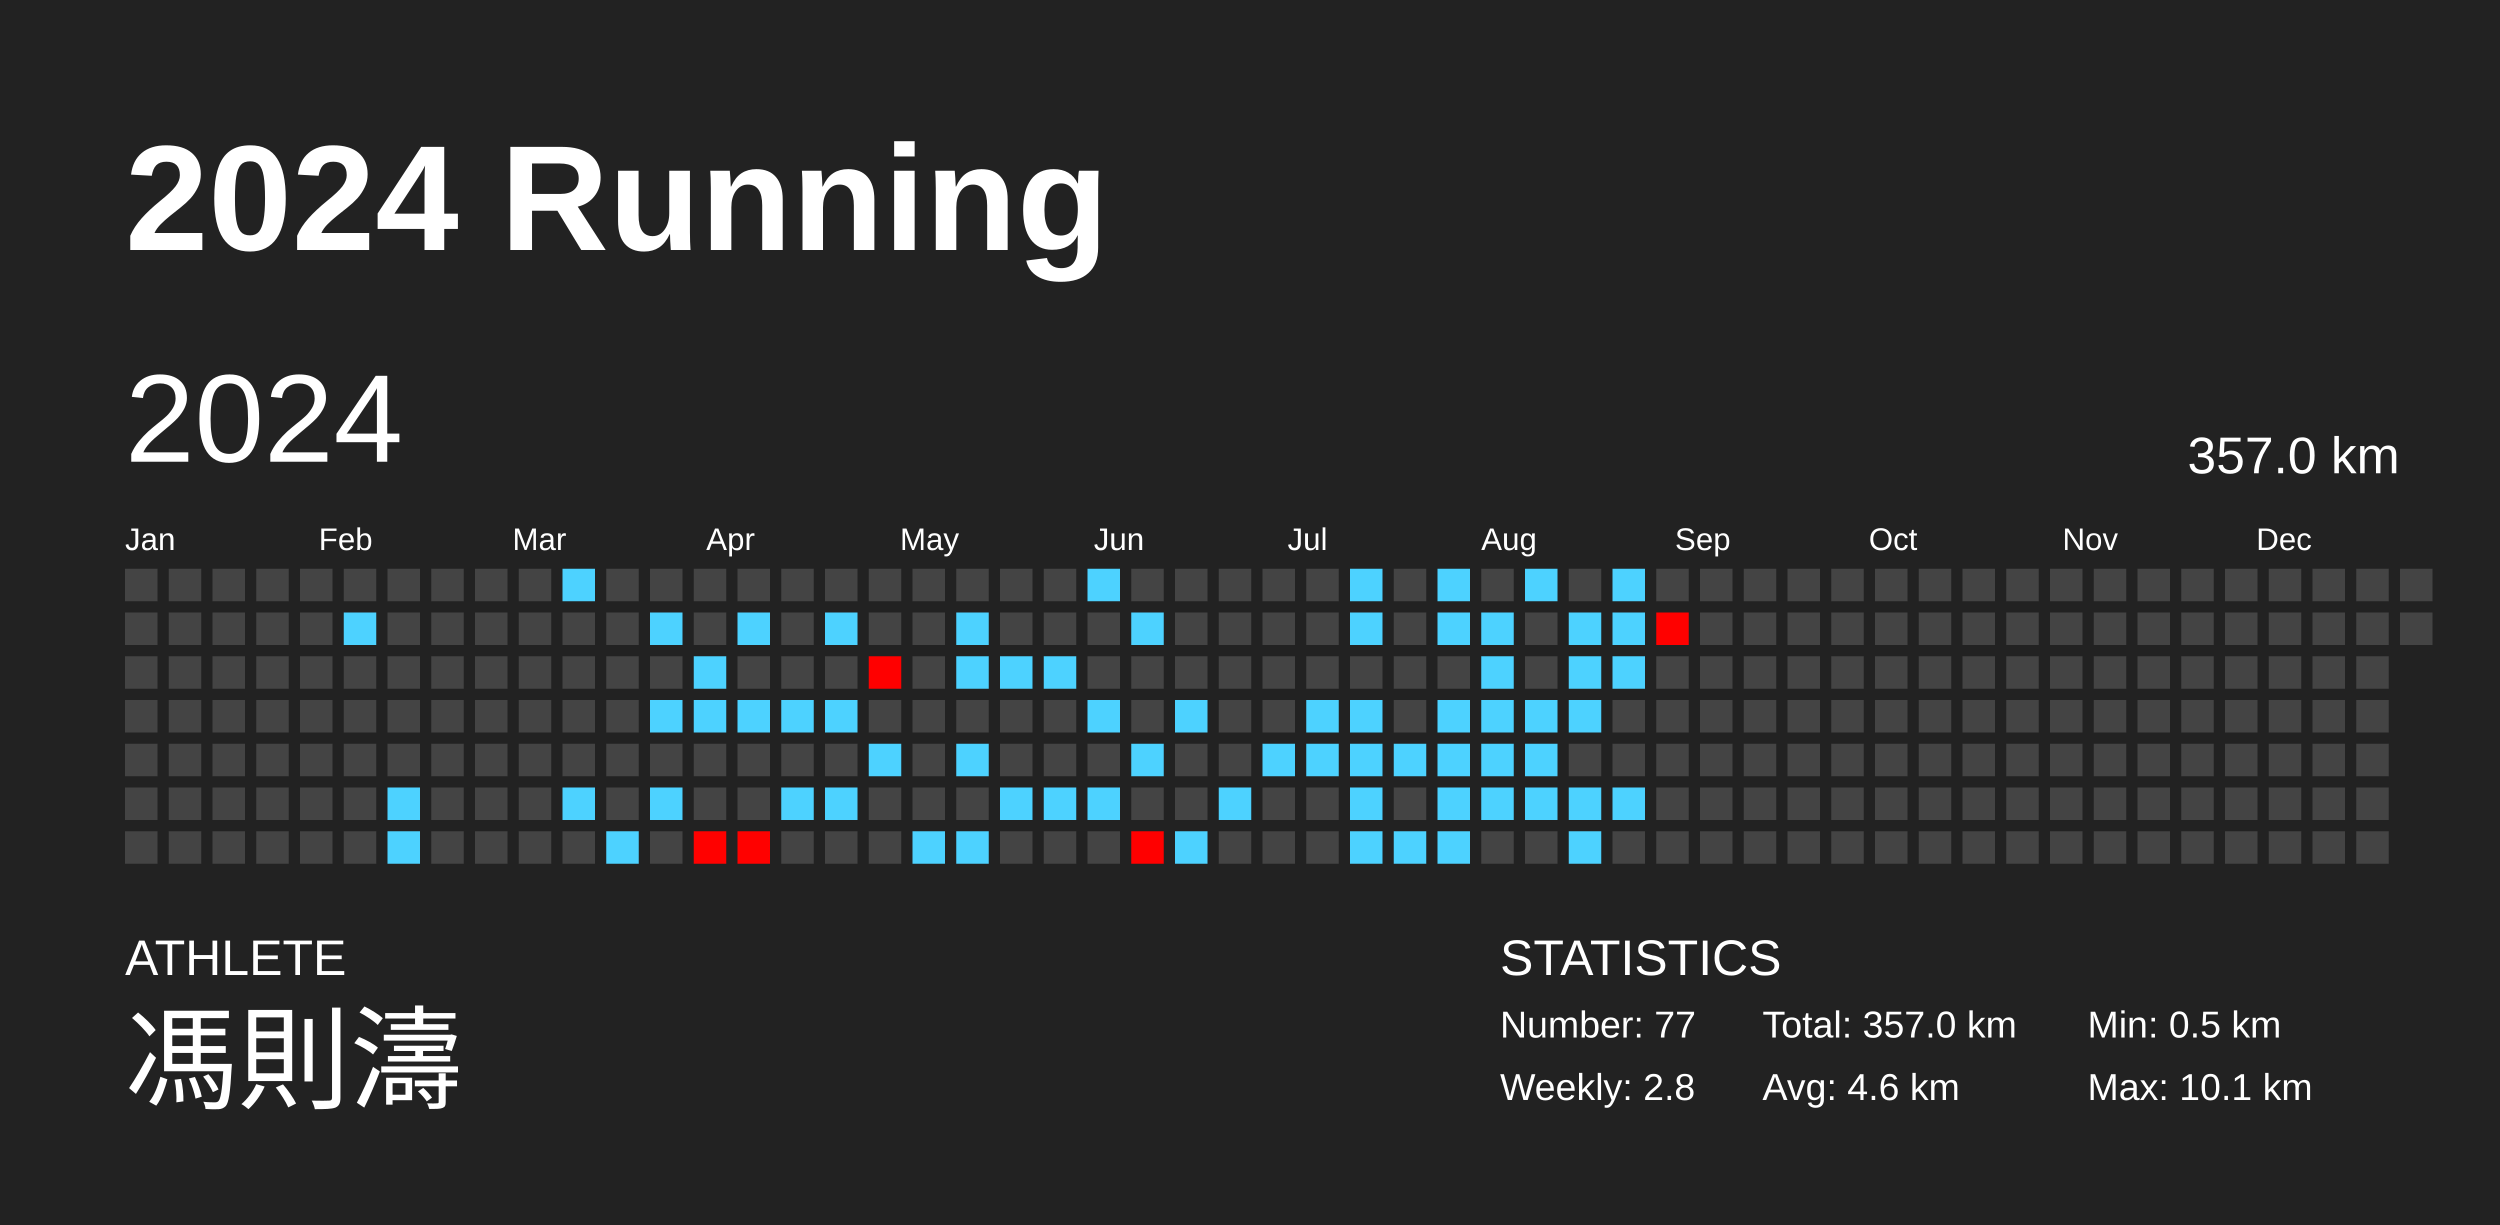
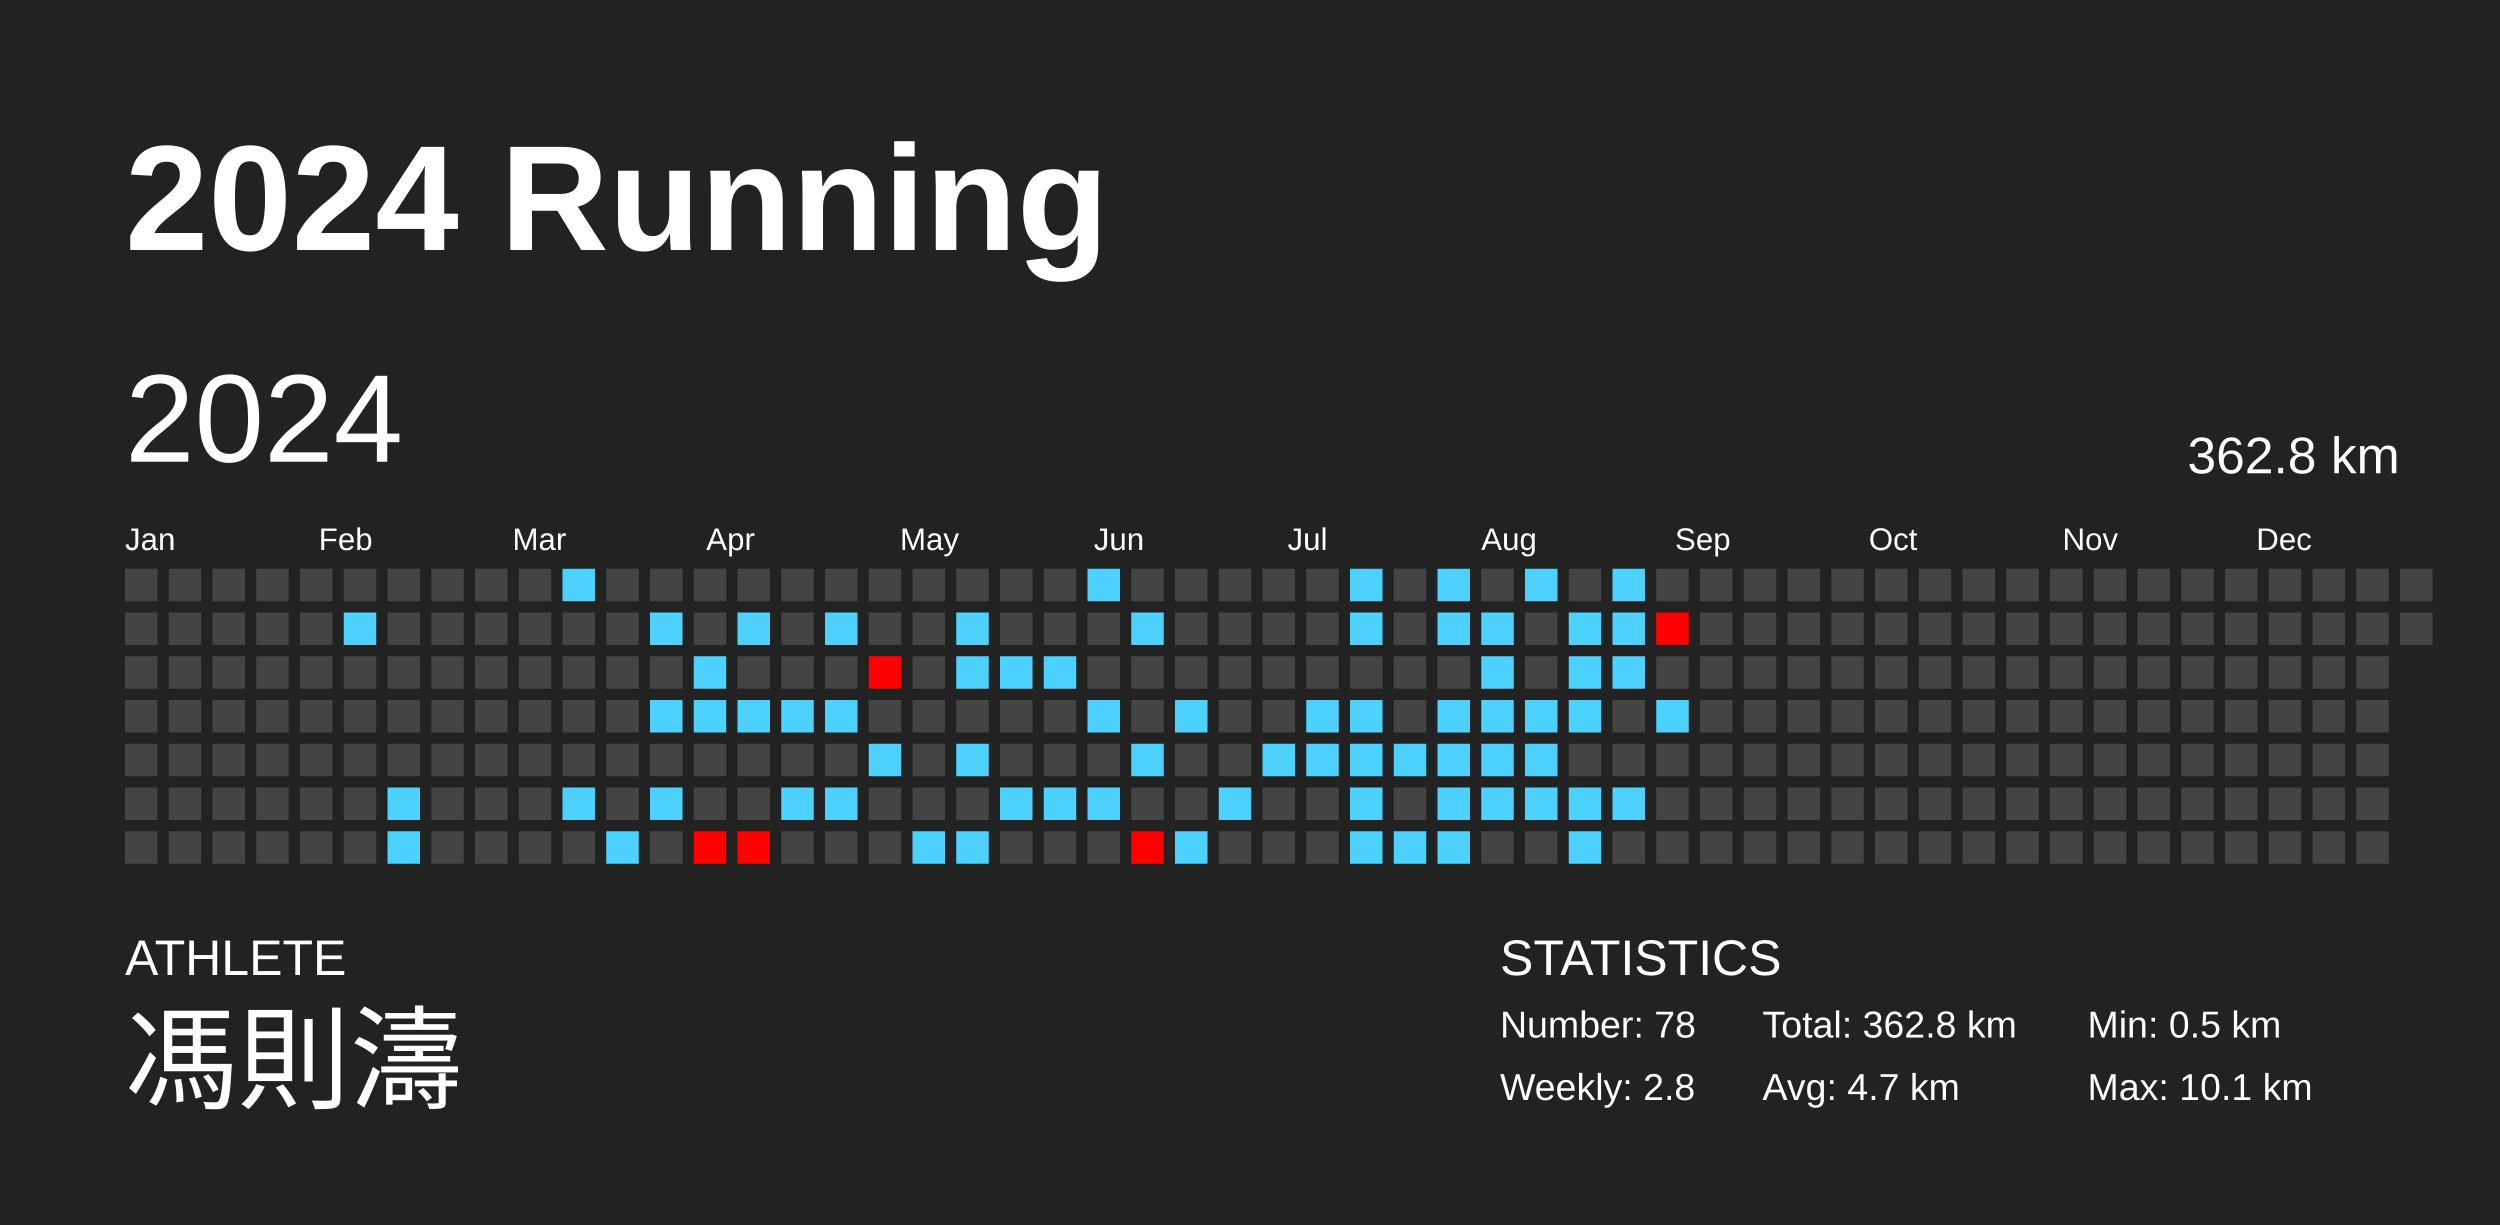
<svg xmlns="http://www.w3.org/2000/svg" baseProfile="full" height="98mm" version="1.1" viewBox="0,0,200,98" width="200mm">
  <defs />
  <rect fill="#222222" height="98" width="200" x="0" y="0" />
  <text fill="#FFFFFF" style="font-size:12px; font-family:Arial; font-weight:bold;" x="10" y="20">2024 Running</text>
  <text fill="#FFFFFF" style="font-size:4px; font-family:Arial" x="10" y="78">ATHLETE</text>
  <text fill="#FFFFFF" style="font-size:9px; font-family:Arial" x="10" y="88">馮則濤</text>
  <text fill="#FFFFFF" style="font-size:4px; font-family:Arial" x="120" y="78">STATISTICS</text>
-   <text fill="#FFFFFF" style="font-size:3px; font-family:Arial" x="120" y="83">Number: 77</text>
+   <text fill="#FFFFFF" style="font-size:3px; font-family:Arial" x="120" y="83">Number: 78</text>
  <text fill="#FFFFFF" style="font-size:3px; font-family:Arial" x="120" y="88">Weekly: 2.8</text>
-   <text fill="#FFFFFF" style="font-size:3px; font-family:Arial" x="141" y="83">Total: 357.0 km</text>
-   <text fill="#FFFFFF" style="font-size:3px; font-family:Arial" x="141" y="88">Avg: 4.6 km</text>
+   <text fill="#FFFFFF" style="font-size:3px; font-family:Arial" x="141" y="83">Total: 362.8 km</text>
+   <text fill="#FFFFFF" style="font-size:3px; font-family:Arial" x="141" y="88">Avg: 4.7 km</text>
  <text fill="#FFFFFF" style="font-size:3px; font-family:Arial" x="167" y="83">Min: 0.5 km</text>
  <text fill="#FFFFFF" style="font-size:3px; font-family:Arial" x="167" y="88">Max: 10.1 km</text>
  <text dominant-baseline="hanging" fill="#FFFFFF" style="font-size:10.0px; font-family:Arial;" x="10" y="30">2024</text>
-   <text dominant-baseline="hanging" fill="#FFFFFF" style="font-size:4.125px; font-family:Arial;" x="175" y="35">357.0 km</text>
+   <text dominant-baseline="hanging" fill="#FFFFFF" style="font-size:4.125px; font-family:Arial;" x="175" y="35">362.8 km</text>
  <text fill="#FFFFFF" style="font-size:2.5px; font-family:Arial" x="10.0" y="44">Jan</text>
  <text fill="#FFFFFF" style="font-size:2.5px; font-family:Arial" x="25.5" y="44">Feb</text>
  <text fill="#FFFFFF" style="font-size:2.5px; font-family:Arial" x="41.0" y="44">Mar</text>
  <text fill="#FFFFFF" style="font-size:2.5px; font-family:Arial" x="56.5" y="44">Apr</text>
  <text fill="#FFFFFF" style="font-size:2.5px; font-family:Arial" x="72.0" y="44">May</text>
  <text fill="#FFFFFF" style="font-size:2.5px; font-family:Arial" x="87.5" y="44">Jun</text>
  <text fill="#FFFFFF" style="font-size:2.5px; font-family:Arial" x="103.0" y="44">Jul</text>
  <text fill="#FFFFFF" style="font-size:2.5px; font-family:Arial" x="118.5" y="44">Aug</text>
  <text fill="#FFFFFF" style="font-size:2.5px; font-family:Arial" x="134.0" y="44">Sep</text>
  <text fill="#FFFFFF" style="font-size:2.5px; font-family:Arial" x="149.5" y="44">Oct</text>
  <text fill="#FFFFFF" style="font-size:2.5px; font-family:Arial" x="165.0" y="44">Nov</text>
  <text fill="#FFFFFF" style="font-size:2.5px; font-family:Arial" x="180.5" y="44">Dec</text>
  <rect fill="#444444" height="2.6" width="2.6" x="10.0" y="45.5" />
  <rect fill="#444444" height="2.6" width="2.6" x="10.0" y="49.0" />
  <rect fill="#444444" height="2.6" width="2.6" x="10.0" y="52.5" />
  <rect fill="#444444" height="2.6" width="2.6" x="10.0" y="56.0" />
  <rect fill="#444444" height="2.6" width="2.6" x="10.0" y="59.5" />
  <rect fill="#444444" height="2.6" width="2.6" x="10.0" y="63.0" />
  <rect fill="#444444" height="2.6" width="2.6" x="10.0" y="66.5" />
  <rect fill="#444444" height="2.6" width="2.6" x="13.5" y="45.5" />
  <rect fill="#444444" height="2.6" width="2.6" x="13.5" y="49.0" />
  <rect fill="#444444" height="2.6" width="2.6" x="13.5" y="52.5" />
  <rect fill="#444444" height="2.6" width="2.6" x="13.5" y="56.0" />
  <rect fill="#444444" height="2.6" width="2.6" x="13.5" y="59.5" />
  <rect fill="#444444" height="2.6" width="2.6" x="13.5" y="63.0" />
  <rect fill="#444444" height="2.6" width="2.6" x="13.5" y="66.5" />
  <rect fill="#444444" height="2.6" width="2.6" x="17.0" y="45.5" />
  <rect fill="#444444" height="2.6" width="2.6" x="17.0" y="49.0" />
  <rect fill="#444444" height="2.6" width="2.6" x="17.0" y="52.5" />
  <rect fill="#444444" height="2.6" width="2.6" x="17.0" y="56.0" />
  <rect fill="#444444" height="2.6" width="2.6" x="17.0" y="59.5" />
  <rect fill="#444444" height="2.6" width="2.6" x="17.0" y="63.0" />
  <rect fill="#444444" height="2.6" width="2.6" x="17.0" y="66.5" />
  <rect fill="#444444" height="2.6" width="2.6" x="20.5" y="45.5" />
  <rect fill="#444444" height="2.6" width="2.6" x="20.5" y="49.0" />
  <rect fill="#444444" height="2.6" width="2.6" x="20.5" y="52.5" />
  <rect fill="#444444" height="2.6" width="2.6" x="20.5" y="56.0" />
  <rect fill="#444444" height="2.6" width="2.6" x="20.5" y="59.5" />
  <rect fill="#444444" height="2.6" width="2.6" x="20.5" y="63.0" />
  <rect fill="#444444" height="2.6" width="2.6" x="20.5" y="66.5" />
  <rect fill="#444444" height="2.6" width="2.6" x="24.0" y="45.5" />
  <rect fill="#444444" height="2.6" width="2.6" x="24.0" y="49.0" />
  <rect fill="#444444" height="2.6" width="2.6" x="24.0" y="52.5" />
  <rect fill="#444444" height="2.6" width="2.6" x="24.0" y="56.0" />
  <rect fill="#444444" height="2.6" width="2.6" x="24.0" y="59.5" />
  <rect fill="#444444" height="2.6" width="2.6" x="24.0" y="63.0" />
  <rect fill="#444444" height="2.6" width="2.6" x="24.0" y="66.5" />
  <rect fill="#444444" height="2.6" width="2.6" x="27.5" y="45.5" />
  <rect fill="#4dd2ff" height="2.6" width="2.6" x="27.5" y="49.0" />
  <rect fill="#444444" height="2.6" width="2.6" x="27.5" y="52.5" />
  <rect fill="#444444" height="2.6" width="2.6" x="27.5" y="56.0" />
  <rect fill="#444444" height="2.6" width="2.6" x="27.5" y="59.5" />
  <rect fill="#444444" height="2.6" width="2.6" x="27.5" y="63.0" />
  <rect fill="#444444" height="2.6" width="2.6" x="27.5" y="66.5" />
  <rect fill="#444444" height="2.6" width="2.6" x="31.0" y="45.5" />
  <rect fill="#444444" height="2.6" width="2.6" x="31.0" y="49.0" />
  <rect fill="#444444" height="2.6" width="2.6" x="31.0" y="52.5" />
  <rect fill="#444444" height="2.6" width="2.6" x="31.0" y="56.0" />
  <rect fill="#444444" height="2.6" width="2.6" x="31.0" y="59.5" />
  <rect fill="#4dd2ff" height="2.6" width="2.6" x="31.0" y="63.0" />
  <rect fill="#4dd2ff" height="2.6" width="2.6" x="31.0" y="66.5" />
  <rect fill="#444444" height="2.6" width="2.6" x="34.5" y="45.5" />
  <rect fill="#444444" height="2.6" width="2.6" x="34.5" y="49.0" />
  <rect fill="#444444" height="2.6" width="2.6" x="34.5" y="52.5" />
  <rect fill="#444444" height="2.6" width="2.6" x="34.5" y="56.0" />
  <rect fill="#444444" height="2.6" width="2.6" x="34.5" y="59.5" />
  <rect fill="#444444" height="2.6" width="2.6" x="34.5" y="63.0" />
  <rect fill="#444444" height="2.6" width="2.6" x="34.5" y="66.5" />
  <rect fill="#444444" height="2.6" width="2.6" x="38.0" y="45.5" />
  <rect fill="#444444" height="2.6" width="2.6" x="38.0" y="49.0" />
  <rect fill="#444444" height="2.6" width="2.6" x="38.0" y="52.5" />
  <rect fill="#444444" height="2.6" width="2.6" x="38.0" y="56.0" />
  <rect fill="#444444" height="2.6" width="2.6" x="38.0" y="59.5" />
  <rect fill="#444444" height="2.6" width="2.6" x="38.0" y="63.0" />
  <rect fill="#444444" height="2.6" width="2.6" x="38.0" y="66.5" />
  <rect fill="#444444" height="2.6" width="2.6" x="41.5" y="45.5" />
  <rect fill="#444444" height="2.6" width="2.6" x="41.5" y="49.0" />
  <rect fill="#444444" height="2.6" width="2.6" x="41.5" y="52.5" />
  <rect fill="#444444" height="2.6" width="2.6" x="41.5" y="56.0" />
  <rect fill="#444444" height="2.6" width="2.6" x="41.5" y="59.5" />
  <rect fill="#444444" height="2.6" width="2.6" x="41.5" y="63.0" />
  <rect fill="#444444" height="2.6" width="2.6" x="41.5" y="66.5" />
  <rect fill="#4dd2ff" height="2.6" width="2.6" x="45.0" y="45.5" />
  <rect fill="#444444" height="2.6" width="2.6" x="45.0" y="49.0" />
  <rect fill="#444444" height="2.6" width="2.6" x="45.0" y="52.5" />
  <rect fill="#444444" height="2.6" width="2.6" x="45.0" y="56.0" />
  <rect fill="#444444" height="2.6" width="2.6" x="45.0" y="59.5" />
  <rect fill="#4dd2ff" height="2.6" width="2.6" x="45.0" y="63.0" />
  <rect fill="#444444" height="2.6" width="2.6" x="45.0" y="66.5" />
  <rect fill="#444444" height="2.6" width="2.6" x="48.5" y="45.5" />
  <rect fill="#444444" height="2.6" width="2.6" x="48.5" y="49.0" />
  <rect fill="#444444" height="2.6" width="2.6" x="48.5" y="52.5" />
  <rect fill="#444444" height="2.6" width="2.6" x="48.5" y="56.0" />
  <rect fill="#444444" height="2.6" width="2.6" x="48.5" y="59.5" />
  <rect fill="#444444" height="2.6" width="2.6" x="48.5" y="63.0" />
  <rect fill="#4dd2ff" height="2.6" width="2.6" x="48.5" y="66.5" />
  <rect fill="#444444" height="2.6" width="2.6" x="52.0" y="45.5" />
  <rect fill="#4dd2ff" height="2.6" width="2.6" x="52.0" y="49.0" />
  <rect fill="#444444" height="2.6" width="2.6" x="52.0" y="52.5" />
  <rect fill="#4dd2ff" height="2.6" width="2.6" x="52.0" y="56.0" />
  <rect fill="#444444" height="2.6" width="2.6" x="52.0" y="59.5" />
  <rect fill="#4dd2ff" height="2.6" width="2.6" x="52.0" y="63.0" />
  <rect fill="#444444" height="2.6" width="2.6" x="52.0" y="66.5" />
  <rect fill="#444444" height="2.6" width="2.6" x="55.5" y="45.5" />
  <rect fill="#444444" height="2.6" width="2.6" x="55.5" y="49.0" />
  <rect fill="#4dd2ff" height="2.6" width="2.6" x="55.5" y="52.5" />
  <rect fill="#4dd2ff" height="2.6" width="2.6" x="55.5" y="56.0" />
  <rect fill="#444444" height="2.6" width="2.6" x="55.5" y="59.5" />
  <rect fill="#444444" height="2.6" width="2.6" x="55.5" y="63.0" />
  <rect fill="#ff0100" height="2.6" width="2.6" x="55.5" y="66.5" />
  <rect fill="#444444" height="2.6" width="2.6" x="59.0" y="45.5" />
  <rect fill="#4dd2ff" height="2.6" width="2.6" x="59.0" y="49.0" />
  <rect fill="#444444" height="2.6" width="2.6" x="59.0" y="52.5" />
  <rect fill="#4dd2ff" height="2.6" width="2.6" x="59.0" y="56.0" />
  <rect fill="#444444" height="2.6" width="2.6" x="59.0" y="59.5" />
  <rect fill="#444444" height="2.6" width="2.6" x="59.0" y="63.0" />
  <rect fill="#ff0100" height="2.6" width="2.6" x="59.0" y="66.5" />
  <rect fill="#444444" height="2.6" width="2.6" x="62.5" y="45.5" />
  <rect fill="#444444" height="2.6" width="2.6" x="62.5" y="49.0" />
  <rect fill="#444444" height="2.6" width="2.6" x="62.5" y="52.5" />
  <rect fill="#4dd2ff" height="2.6" width="2.6" x="62.5" y="56.0" />
  <rect fill="#444444" height="2.6" width="2.6" x="62.5" y="59.5" />
  <rect fill="#4dd2ff" height="2.6" width="2.6" x="62.5" y="63.0" />
  <rect fill="#444444" height="2.6" width="2.6" x="62.5" y="66.5" />
  <rect fill="#444444" height="2.6" width="2.6" x="66.0" y="45.5" />
  <rect fill="#4dd2ff" height="2.6" width="2.6" x="66.0" y="49.0" />
  <rect fill="#444444" height="2.6" width="2.6" x="66.0" y="52.5" />
  <rect fill="#4dd2ff" height="2.6" width="2.6" x="66.0" y="56.0" />
  <rect fill="#444444" height="2.6" width="2.6" x="66.0" y="59.5" />
  <rect fill="#4dd2ff" height="2.6" width="2.6" x="66.0" y="63.0" />
  <rect fill="#444444" height="2.6" width="2.6" x="66.0" y="66.5" />
  <rect fill="#444444" height="2.6" width="2.6" x="69.5" y="45.5" />
  <rect fill="#444444" height="2.6" width="2.6" x="69.5" y="49.0" />
  <rect fill="#ff0000" height="2.6" width="2.6" x="69.5" y="52.5" />
  <rect fill="#444444" height="2.6" width="2.6" x="69.5" y="56.0" />
  <rect fill="#4dd2ff" height="2.6" width="2.6" x="69.5" y="59.5" />
  <rect fill="#444444" height="2.6" width="2.6" x="69.5" y="63.0" />
  <rect fill="#444444" height="2.6" width="2.6" x="69.5" y="66.5" />
  <rect fill="#444444" height="2.6" width="2.6" x="73.0" y="45.5" />
  <rect fill="#444444" height="2.6" width="2.6" x="73.0" y="49.0" />
  <rect fill="#444444" height="2.6" width="2.6" x="73.0" y="52.5" />
  <rect fill="#444444" height="2.6" width="2.6" x="73.0" y="56.0" />
  <rect fill="#444444" height="2.6" width="2.6" x="73.0" y="59.5" />
  <rect fill="#444444" height="2.6" width="2.6" x="73.0" y="63.0" />
  <rect fill="#4dd2ff" height="2.6" width="2.6" x="73.0" y="66.5" />
  <rect fill="#444444" height="2.6" width="2.6" x="76.5" y="45.5" />
  <rect fill="#4dd2ff" height="2.6" width="2.6" x="76.5" y="49.0" />
  <rect fill="#4dd2ff" height="2.6" width="2.6" x="76.5" y="52.5" />
  <rect fill="#444444" height="2.6" width="2.6" x="76.5" y="56.0" />
  <rect fill="#4dd2ff" height="2.6" width="2.6" x="76.5" y="59.5" />
  <rect fill="#444444" height="2.6" width="2.6" x="76.5" y="63.0" />
  <rect fill="#4dd2ff" height="2.6" width="2.6" x="76.5" y="66.5" />
  <rect fill="#444444" height="2.6" width="2.6" x="80.0" y="45.5" />
  <rect fill="#444444" height="2.6" width="2.6" x="80.0" y="49.0" />
  <rect fill="#4dd2ff" height="2.6" width="2.6" x="80.0" y="52.5" />
  <rect fill="#444444" height="2.6" width="2.6" x="80.0" y="56.0" />
  <rect fill="#444444" height="2.6" width="2.6" x="80.0" y="59.5" />
  <rect fill="#4dd2ff" height="2.6" width="2.6" x="80.0" y="63.0" />
  <rect fill="#444444" height="2.6" width="2.6" x="80.0" y="66.5" />
  <rect fill="#444444" height="2.6" width="2.6" x="83.5" y="45.5" />
  <rect fill="#444444" height="2.6" width="2.6" x="83.5" y="49.0" />
  <rect fill="#4dd2ff" height="2.6" width="2.6" x="83.5" y="52.5" />
  <rect fill="#444444" height="2.6" width="2.6" x="83.5" y="56.0" />
  <rect fill="#444444" height="2.6" width="2.6" x="83.5" y="59.5" />
  <rect fill="#4dd2ff" height="2.6" width="2.6" x="83.5" y="63.0" />
  <rect fill="#444444" height="2.6" width="2.6" x="83.5" y="66.5" />
  <rect fill="#4dd2ff" height="2.6" width="2.6" x="87.0" y="45.5" />
  <rect fill="#444444" height="2.6" width="2.6" x="87.0" y="49.0" />
  <rect fill="#444444" height="2.6" width="2.6" x="87.0" y="52.5" />
  <rect fill="#4dd2ff" height="2.6" width="2.6" x="87.0" y="56.0" />
  <rect fill="#444444" height="2.6" width="2.6" x="87.0" y="59.5" />
  <rect fill="#4dd2ff" height="2.6" width="2.6" x="87.0" y="63.0" />
  <rect fill="#444444" height="2.6" width="2.6" x="87.0" y="66.5" />
  <rect fill="#444444" height="2.6" width="2.6" x="90.5" y="45.5" />
  <rect fill="#4dd2ff" height="2.6" width="2.6" x="90.5" y="49.0" />
  <rect fill="#444444" height="2.6" width="2.6" x="90.5" y="52.5" />
  <rect fill="#444444" height="2.6" width="2.6" x="90.5" y="56.0" />
  <rect fill="#4dd2ff" height="2.6" width="2.6" x="90.5" y="59.5" />
  <rect fill="#444444" height="2.6" width="2.6" x="90.5" y="63.0" />
  <rect fill="#ff0000" height="2.6" width="2.6" x="90.5" y="66.5" />
  <rect fill="#444444" height="2.6" width="2.6" x="94.0" y="45.5" />
  <rect fill="#444444" height="2.6" width="2.6" x="94.0" y="49.0" />
  <rect fill="#444444" height="2.6" width="2.6" x="94.0" y="52.5" />
  <rect fill="#4dd2ff" height="2.6" width="2.6" x="94.0" y="56.0" />
  <rect fill="#444444" height="2.6" width="2.6" x="94.0" y="59.5" />
  <rect fill="#444444" height="2.6" width="2.6" x="94.0" y="63.0" />
  <rect fill="#4dd2ff" height="2.6" width="2.6" x="94.0" y="66.5" />
  <rect fill="#444444" height="2.6" width="2.6" x="97.5" y="45.5" />
  <rect fill="#444444" height="2.6" width="2.6" x="97.5" y="49.0" />
  <rect fill="#444444" height="2.6" width="2.6" x="97.5" y="52.5" />
  <rect fill="#444444" height="2.6" width="2.6" x="97.5" y="56.0" />
  <rect fill="#444444" height="2.6" width="2.6" x="97.5" y="59.5" />
  <rect fill="#4dd2ff" height="2.6" width="2.6" x="97.5" y="63.0" />
  <rect fill="#444444" height="2.6" width="2.6" x="97.5" y="66.5" />
  <rect fill="#444444" height="2.6" width="2.6" x="101.0" y="45.5" />
  <rect fill="#444444" height="2.6" width="2.6" x="101.0" y="49.0" />
  <rect fill="#444444" height="2.6" width="2.6" x="101.0" y="52.5" />
  <rect fill="#444444" height="2.6" width="2.6" x="101.0" y="56.0" />
  <rect fill="#4dd2ff" height="2.6" width="2.6" x="101.0" y="59.5" />
  <rect fill="#444444" height="2.6" width="2.6" x="101.0" y="63.0" />
  <rect fill="#444444" height="2.6" width="2.6" x="101.0" y="66.5" />
  <rect fill="#444444" height="2.6" width="2.6" x="104.5" y="45.5" />
  <rect fill="#444444" height="2.6" width="2.6" x="104.5" y="49.0" />
  <rect fill="#444444" height="2.6" width="2.6" x="104.5" y="52.5" />
  <rect fill="#4dd2ff" height="2.6" width="2.6" x="104.5" y="56.0" />
  <rect fill="#4dd2ff" height="2.6" width="2.6" x="104.5" y="59.5" />
  <rect fill="#444444" height="2.6" width="2.6" x="104.5" y="63.0" />
  <rect fill="#444444" height="2.6" width="2.6" x="104.5" y="66.5" />
  <rect fill="#4dd2ff" height="2.6" width="2.6" x="108.0" y="45.5" />
  <rect fill="#4dd2ff" height="2.6" width="2.6" x="108.0" y="49.0" />
  <rect fill="#444444" height="2.6" width="2.6" x="108.0" y="52.5" />
  <rect fill="#4dd2ff" height="2.6" width="2.6" x="108.0" y="56.0" />
  <rect fill="#4dd2ff" height="2.6" width="2.6" x="108.0" y="59.5" />
  <rect fill="#4dd2ff" height="2.6" width="2.6" x="108.0" y="63.0" />
  <rect fill="#4dd2ff" height="2.6" width="2.6" x="108.0" y="66.5" />
  <rect fill="#444444" height="2.6" width="2.6" x="111.5" y="45.5" />
  <rect fill="#444444" height="2.6" width="2.6" x="111.5" y="49.0" />
  <rect fill="#444444" height="2.6" width="2.6" x="111.5" y="52.5" />
  <rect fill="#444444" height="2.6" width="2.6" x="111.5" y="56.0" />
  <rect fill="#4dd2ff" height="2.6" width="2.6" x="111.5" y="59.5" />
  <rect fill="#444444" height="2.6" width="2.6" x="111.5" y="63.0" />
  <rect fill="#4dd2ff" height="2.6" width="2.6" x="111.5" y="66.5" />
  <rect fill="#4dd2ff" height="2.6" width="2.6" x="115.0" y="45.5" />
  <rect fill="#4dd2ff" height="2.6" width="2.6" x="115.0" y="49.0" />
  <rect fill="#444444" height="2.6" width="2.6" x="115.0" y="52.5" />
  <rect fill="#4dd2ff" height="2.6" width="2.6" x="115.0" y="56.0" />
  <rect fill="#4dd2ff" height="2.6" width="2.6" x="115.0" y="59.5" />
  <rect fill="#4dd2ff" height="2.6" width="2.6" x="115.0" y="63.0" />
  <rect fill="#4dd2ff" height="2.6" width="2.6" x="115.0" y="66.5" />
  <rect fill="#444444" height="2.6" width="2.6" x="118.5" y="45.5" />
  <rect fill="#4dd2ff" height="2.6" width="2.6" x="118.5" y="49.0" />
  <rect fill="#4dd2ff" height="2.6" width="2.6" x="118.5" y="52.5" />
  <rect fill="#4dd2ff" height="2.6" width="2.6" x="118.5" y="56.0" />
  <rect fill="#4dd2ff" height="2.6" width="2.6" x="118.5" y="59.5" />
  <rect fill="#4dd2ff" height="2.6" width="2.6" x="118.5" y="63.0" />
  <rect fill="#444444" height="2.6" width="2.6" x="118.5" y="66.5" />
  <rect fill="#4dd2ff" height="2.6" width="2.6" x="122.0" y="45.5" />
  <rect fill="#444444" height="2.6" width="2.6" x="122.0" y="49.0" />
  <rect fill="#444444" height="2.6" width="2.6" x="122.0" y="52.5" />
  <rect fill="#4dd2ff" height="2.6" width="2.6" x="122.0" y="56.0" />
  <rect fill="#4dd2ff" height="2.6" width="2.6" x="122.0" y="59.5" />
  <rect fill="#4dd2ff" height="2.6" width="2.6" x="122.0" y="63.0" />
  <rect fill="#444444" height="2.6" width="2.6" x="122.0" y="66.5" />
  <rect fill="#444444" height="2.6" width="2.6" x="125.5" y="45.5" />
  <rect fill="#4dd2ff" height="2.6" width="2.6" x="125.5" y="49.0" />
  <rect fill="#4dd2ff" height="2.6" width="2.6" x="125.5" y="52.5" />
  <rect fill="#4dd2ff" height="2.6" width="2.6" x="125.5" y="56.0" />
  <rect fill="#444444" height="2.6" width="2.6" x="125.5" y="59.5" />
  <rect fill="#4dd2ff" height="2.6" width="2.6" x="125.5" y="63.0" />
  <rect fill="#4dd2ff" height="2.6" width="2.6" x="125.5" y="66.5" />
  <rect fill="#4dd2ff" height="2.6" width="2.6" x="129.0" y="45.5" />
  <rect fill="#4dd2ff" height="2.6" width="2.6" x="129.0" y="49.0" />
  <rect fill="#4dd2ff" height="2.6" width="2.6" x="129.0" y="52.5" />
  <rect fill="#444444" height="2.6" width="2.6" x="129.0" y="56.0" />
  <rect fill="#444444" height="2.6" width="2.6" x="129.0" y="59.5" />
  <rect fill="#4dd2ff" height="2.6" width="2.6" x="129.0" y="63.0" />
  <rect fill="#444444" height="2.6" width="2.6" x="129.0" y="66.5" />
  <rect fill="#444444" height="2.6" width="2.6" x="132.5" y="45.5" />
  <rect fill="#ff0100" height="2.6" width="2.6" x="132.5" y="49.0" />
  <rect fill="#444444" height="2.6" width="2.6" x="132.5" y="52.5" />
-   <rect fill="#444444" height="2.6" width="2.6" x="132.5" y="56.0" />
+   <rect fill="#4dd2ff" height="2.6" width="2.6" x="132.5" y="56.0" />
  <rect fill="#444444" height="2.6" width="2.6" x="132.5" y="59.5" />
  <rect fill="#444444" height="2.6" width="2.6" x="132.5" y="63.0" />
  <rect fill="#444444" height="2.6" width="2.6" x="132.5" y="66.5" />
  <rect fill="#444444" height="2.6" width="2.6" x="136.0" y="45.5" />
  <rect fill="#444444" height="2.6" width="2.6" x="136.0" y="49.0" />
  <rect fill="#444444" height="2.6" width="2.6" x="136.0" y="52.5" />
  <rect fill="#444444" height="2.6" width="2.6" x="136.0" y="56.0" />
  <rect fill="#444444" height="2.6" width="2.6" x="136.0" y="59.5" />
  <rect fill="#444444" height="2.6" width="2.6" x="136.0" y="63.0" />
  <rect fill="#444444" height="2.6" width="2.6" x="136.0" y="66.5" />
  <rect fill="#444444" height="2.6" width="2.6" x="139.5" y="45.5" />
  <rect fill="#444444" height="2.6" width="2.6" x="139.5" y="49.0" />
  <rect fill="#444444" height="2.6" width="2.6" x="139.5" y="52.5" />
  <rect fill="#444444" height="2.6" width="2.6" x="139.5" y="56.0" />
  <rect fill="#444444" height="2.6" width="2.6" x="139.5" y="59.5" />
  <rect fill="#444444" height="2.6" width="2.6" x="139.5" y="63.0" />
  <rect fill="#444444" height="2.6" width="2.6" x="139.5" y="66.5" />
  <rect fill="#444444" height="2.6" width="2.6" x="143.0" y="45.5" />
  <rect fill="#444444" height="2.6" width="2.6" x="143.0" y="49.0" />
  <rect fill="#444444" height="2.6" width="2.6" x="143.0" y="52.5" />
  <rect fill="#444444" height="2.6" width="2.6" x="143.0" y="56.0" />
  <rect fill="#444444" height="2.6" width="2.6" x="143.0" y="59.5" />
  <rect fill="#444444" height="2.6" width="2.6" x="143.0" y="63.0" />
  <rect fill="#444444" height="2.6" width="2.6" x="143.0" y="66.5" />
  <rect fill="#444444" height="2.6" width="2.6" x="146.5" y="45.5" />
  <rect fill="#444444" height="2.6" width="2.6" x="146.5" y="49.0" />
  <rect fill="#444444" height="2.6" width="2.6" x="146.5" y="52.5" />
  <rect fill="#444444" height="2.6" width="2.6" x="146.5" y="56.0" />
  <rect fill="#444444" height="2.6" width="2.6" x="146.5" y="59.5" />
  <rect fill="#444444" height="2.6" width="2.6" x="146.5" y="63.0" />
  <rect fill="#444444" height="2.6" width="2.6" x="146.5" y="66.5" />
  <rect fill="#444444" height="2.6" width="2.6" x="150.0" y="45.5" />
  <rect fill="#444444" height="2.6" width="2.6" x="150.0" y="49.0" />
  <rect fill="#444444" height="2.6" width="2.6" x="150.0" y="52.5" />
  <rect fill="#444444" height="2.6" width="2.6" x="150.0" y="56.0" />
  <rect fill="#444444" height="2.6" width="2.6" x="150.0" y="59.5" />
  <rect fill="#444444" height="2.6" width="2.6" x="150.0" y="63.0" />
  <rect fill="#444444" height="2.6" width="2.6" x="150.0" y="66.5" />
  <rect fill="#444444" height="2.6" width="2.6" x="153.5" y="45.5" />
  <rect fill="#444444" height="2.6" width="2.6" x="153.5" y="49.0" />
  <rect fill="#444444" height="2.6" width="2.6" x="153.5" y="52.5" />
  <rect fill="#444444" height="2.6" width="2.6" x="153.5" y="56.0" />
  <rect fill="#444444" height="2.6" width="2.6" x="153.5" y="59.5" />
  <rect fill="#444444" height="2.6" width="2.6" x="153.5" y="63.0" />
  <rect fill="#444444" height="2.6" width="2.6" x="153.5" y="66.5" />
  <rect fill="#444444" height="2.6" width="2.6" x="157.0" y="45.5" />
  <rect fill="#444444" height="2.6" width="2.6" x="157.0" y="49.0" />
  <rect fill="#444444" height="2.6" width="2.6" x="157.0" y="52.5" />
  <rect fill="#444444" height="2.6" width="2.6" x="157.0" y="56.0" />
  <rect fill="#444444" height="2.6" width="2.6" x="157.0" y="59.5" />
  <rect fill="#444444" height="2.6" width="2.6" x="157.0" y="63.0" />
  <rect fill="#444444" height="2.6" width="2.6" x="157.0" y="66.5" />
  <rect fill="#444444" height="2.6" width="2.6" x="160.5" y="45.5" />
  <rect fill="#444444" height="2.6" width="2.6" x="160.5" y="49.0" />
  <rect fill="#444444" height="2.6" width="2.6" x="160.5" y="52.5" />
  <rect fill="#444444" height="2.6" width="2.6" x="160.5" y="56.0" />
  <rect fill="#444444" height="2.6" width="2.6" x="160.5" y="59.5" />
  <rect fill="#444444" height="2.6" width="2.6" x="160.5" y="63.0" />
  <rect fill="#444444" height="2.6" width="2.6" x="160.5" y="66.5" />
  <rect fill="#444444" height="2.6" width="2.6" x="164.0" y="45.5" />
  <rect fill="#444444" height="2.6" width="2.6" x="164.0" y="49.0" />
  <rect fill="#444444" height="2.6" width="2.6" x="164.0" y="52.5" />
  <rect fill="#444444" height="2.6" width="2.6" x="164.0" y="56.0" />
  <rect fill="#444444" height="2.6" width="2.6" x="164.0" y="59.5" />
  <rect fill="#444444" height="2.6" width="2.6" x="164.0" y="63.0" />
  <rect fill="#444444" height="2.6" width="2.6" x="164.0" y="66.5" />
  <rect fill="#444444" height="2.6" width="2.6" x="167.5" y="45.5" />
  <rect fill="#444444" height="2.6" width="2.6" x="167.5" y="49.0" />
  <rect fill="#444444" height="2.6" width="2.6" x="167.5" y="52.5" />
  <rect fill="#444444" height="2.6" width="2.6" x="167.5" y="56.0" />
  <rect fill="#444444" height="2.6" width="2.6" x="167.5" y="59.5" />
  <rect fill="#444444" height="2.6" width="2.6" x="167.5" y="63.0" />
  <rect fill="#444444" height="2.6" width="2.6" x="167.5" y="66.5" />
  <rect fill="#444444" height="2.6" width="2.6" x="171.0" y="45.5" />
  <rect fill="#444444" height="2.6" width="2.6" x="171.0" y="49.0" />
  <rect fill="#444444" height="2.6" width="2.6" x="171.0" y="52.5" />
  <rect fill="#444444" height="2.6" width="2.6" x="171.0" y="56.0" />
  <rect fill="#444444" height="2.6" width="2.6" x="171.0" y="59.5" />
  <rect fill="#444444" height="2.6" width="2.6" x="171.0" y="63.0" />
  <rect fill="#444444" height="2.6" width="2.6" x="171.0" y="66.5" />
  <rect fill="#444444" height="2.6" width="2.6" x="174.5" y="45.5" />
  <rect fill="#444444" height="2.6" width="2.6" x="174.5" y="49.0" />
  <rect fill="#444444" height="2.6" width="2.6" x="174.5" y="52.5" />
  <rect fill="#444444" height="2.6" width="2.6" x="174.5" y="56.0" />
  <rect fill="#444444" height="2.6" width="2.6" x="174.5" y="59.5" />
  <rect fill="#444444" height="2.6" width="2.6" x="174.5" y="63.0" />
  <rect fill="#444444" height="2.6" width="2.6" x="174.5" y="66.5" />
  <rect fill="#444444" height="2.6" width="2.6" x="178.0" y="45.5" />
  <rect fill="#444444" height="2.6" width="2.6" x="178.0" y="49.0" />
  <rect fill="#444444" height="2.6" width="2.6" x="178.0" y="52.5" />
  <rect fill="#444444" height="2.6" width="2.6" x="178.0" y="56.0" />
  <rect fill="#444444" height="2.6" width="2.6" x="178.0" y="59.5" />
  <rect fill="#444444" height="2.6" width="2.6" x="178.0" y="63.0" />
  <rect fill="#444444" height="2.6" width="2.6" x="178.0" y="66.5" />
  <rect fill="#444444" height="2.6" width="2.6" x="181.5" y="45.5" />
  <rect fill="#444444" height="2.6" width="2.6" x="181.5" y="49.0" />
  <rect fill="#444444" height="2.6" width="2.6" x="181.5" y="52.5" />
  <rect fill="#444444" height="2.6" width="2.6" x="181.5" y="56.0" />
  <rect fill="#444444" height="2.6" width="2.6" x="181.5" y="59.5" />
  <rect fill="#444444" height="2.6" width="2.6" x="181.5" y="63.0" />
  <rect fill="#444444" height="2.6" width="2.6" x="181.5" y="66.5" />
  <rect fill="#444444" height="2.6" width="2.6" x="185.0" y="45.5" />
  <rect fill="#444444" height="2.6" width="2.6" x="185.0" y="49.0" />
  <rect fill="#444444" height="2.6" width="2.6" x="185.0" y="52.5" />
  <rect fill="#444444" height="2.6" width="2.6" x="185.0" y="56.0" />
  <rect fill="#444444" height="2.6" width="2.6" x="185.0" y="59.5" />
  <rect fill="#444444" height="2.6" width="2.6" x="185.0" y="63.0" />
  <rect fill="#444444" height="2.6" width="2.6" x="185.0" y="66.5" />
  <rect fill="#444444" height="2.6" width="2.6" x="188.5" y="45.5" />
  <rect fill="#444444" height="2.6" width="2.6" x="188.5" y="49.0" />
  <rect fill="#444444" height="2.6" width="2.6" x="188.5" y="52.5" />
  <rect fill="#444444" height="2.6" width="2.6" x="188.5" y="56.0" />
  <rect fill="#444444" height="2.6" width="2.6" x="188.5" y="59.5" />
  <rect fill="#444444" height="2.6" width="2.6" x="188.5" y="63.0" />
  <rect fill="#444444" height="2.6" width="2.6" x="188.5" y="66.5" />
  <rect fill="#444444" height="2.6" width="2.6" x="192.0" y="45.5" />
  <rect fill="#444444" height="2.6" width="2.6" x="192.0" y="49.0" />
</svg>
